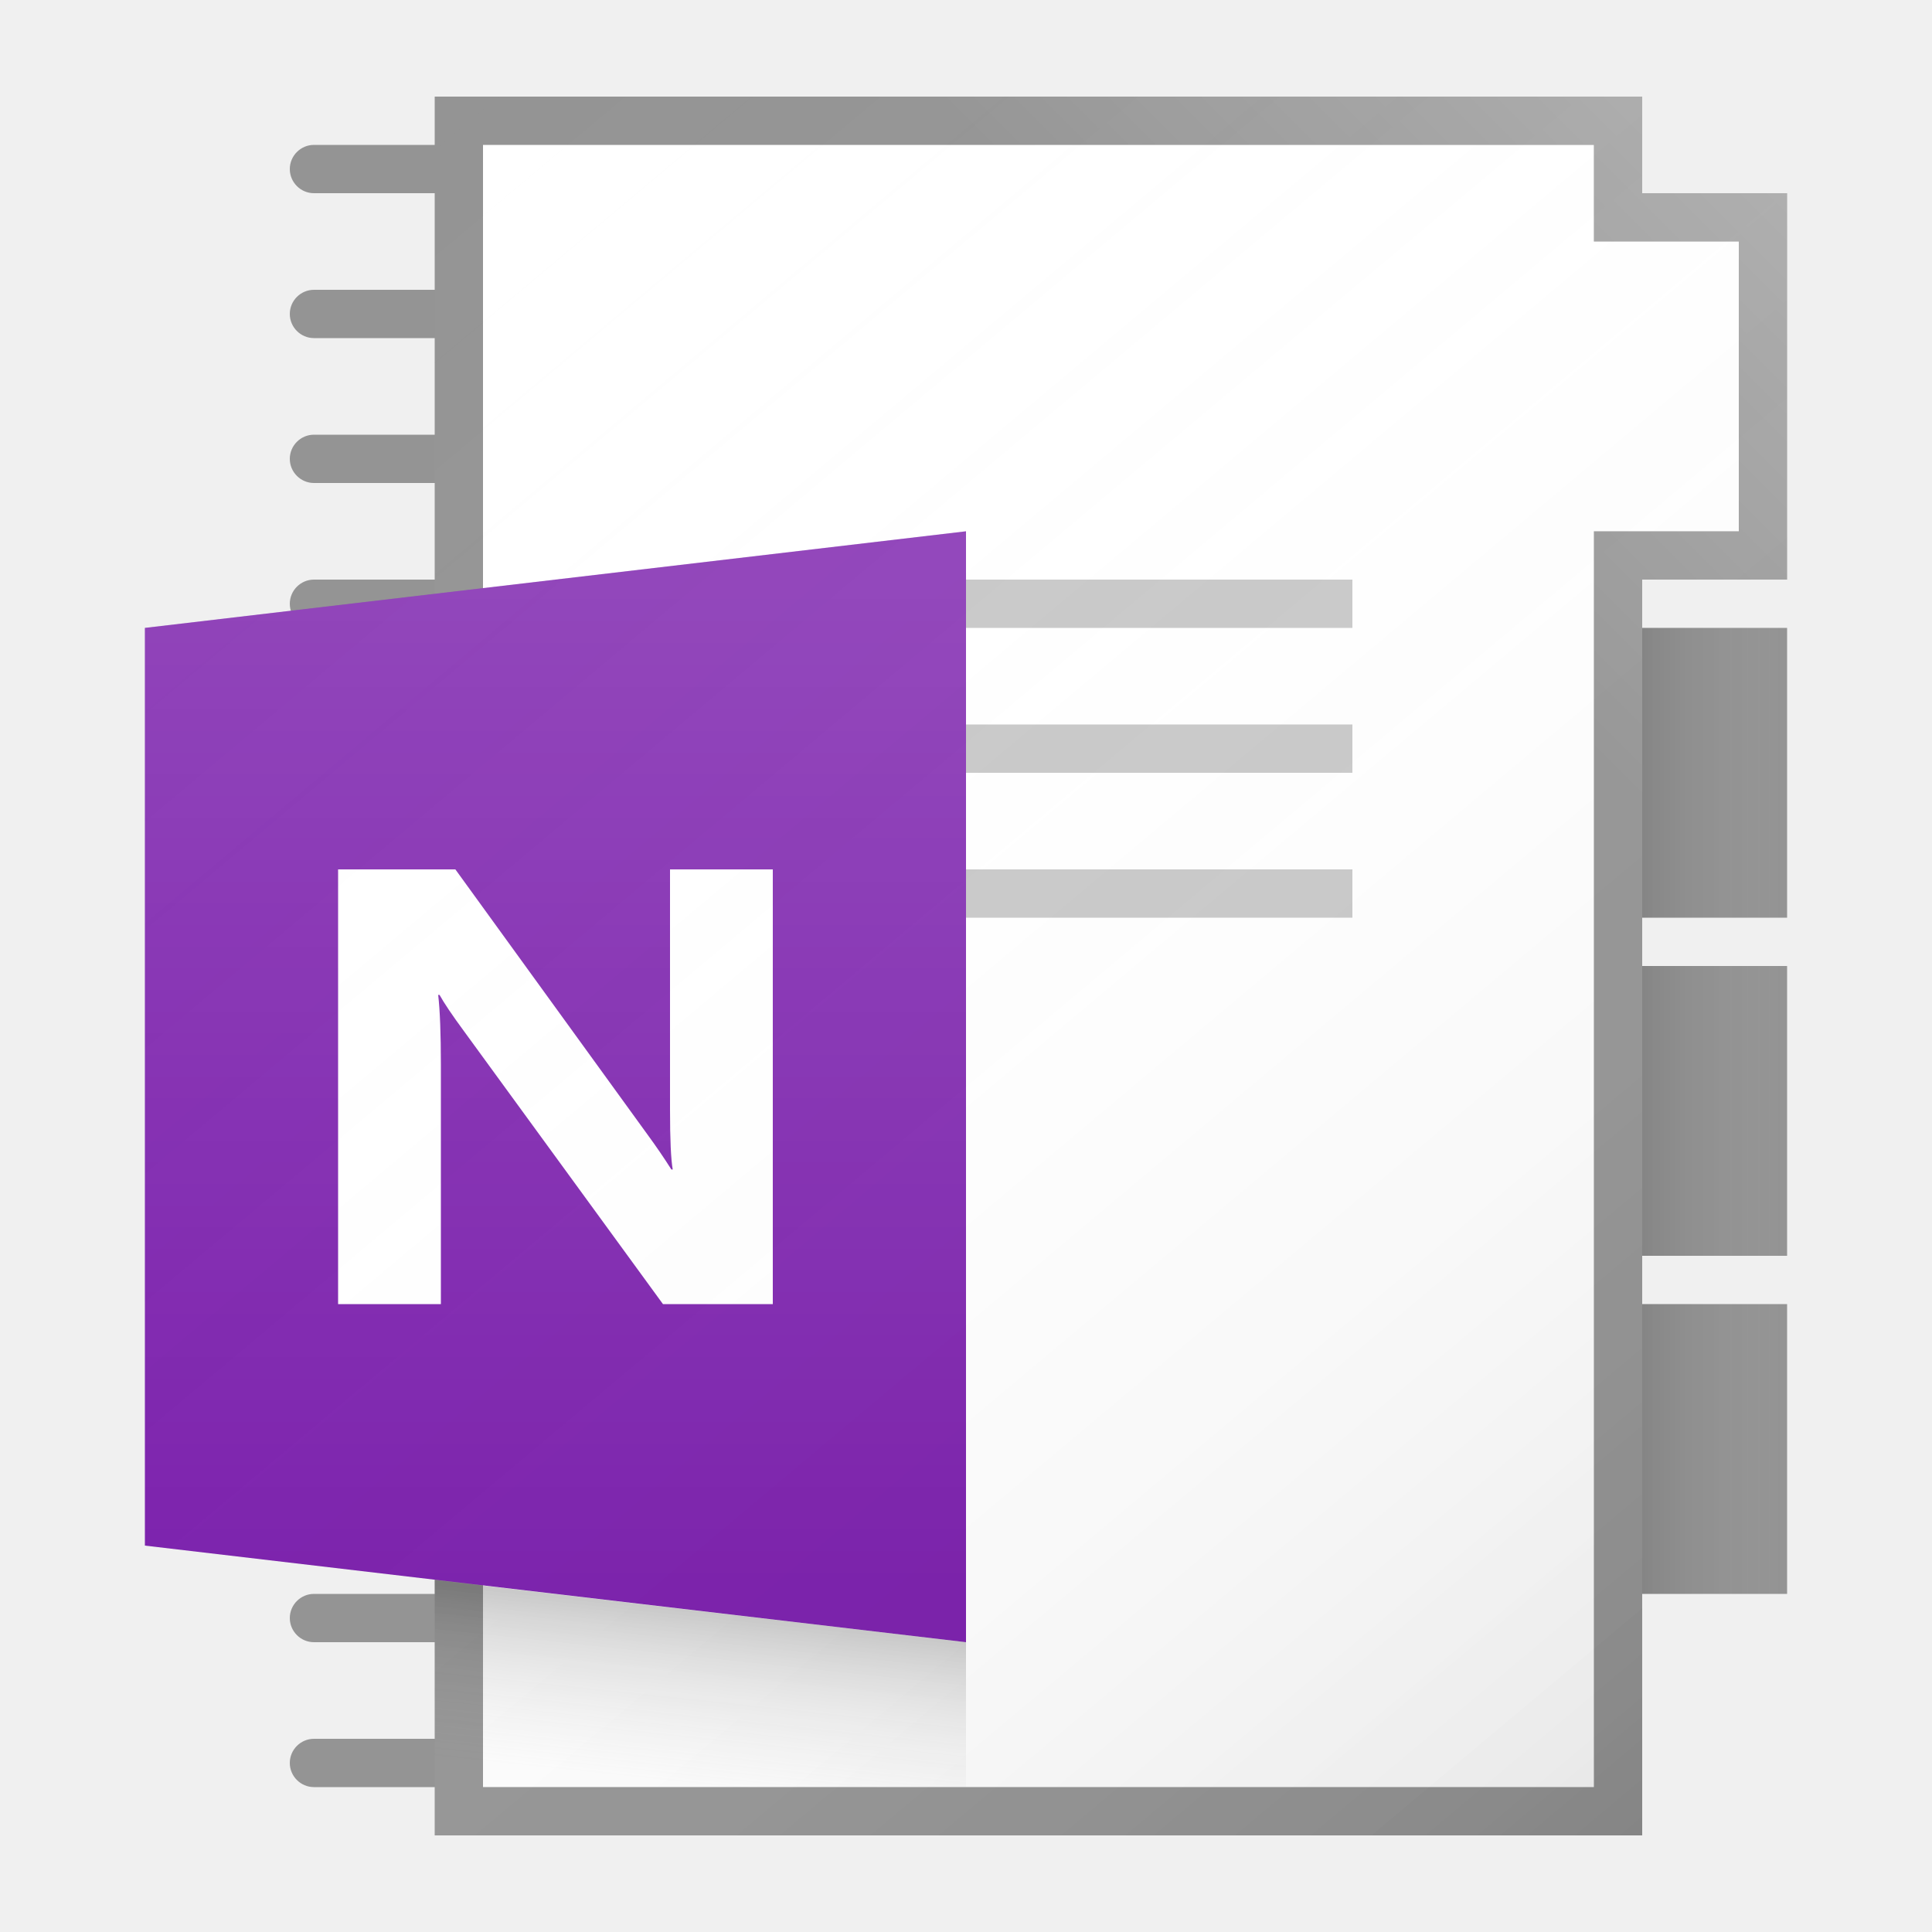
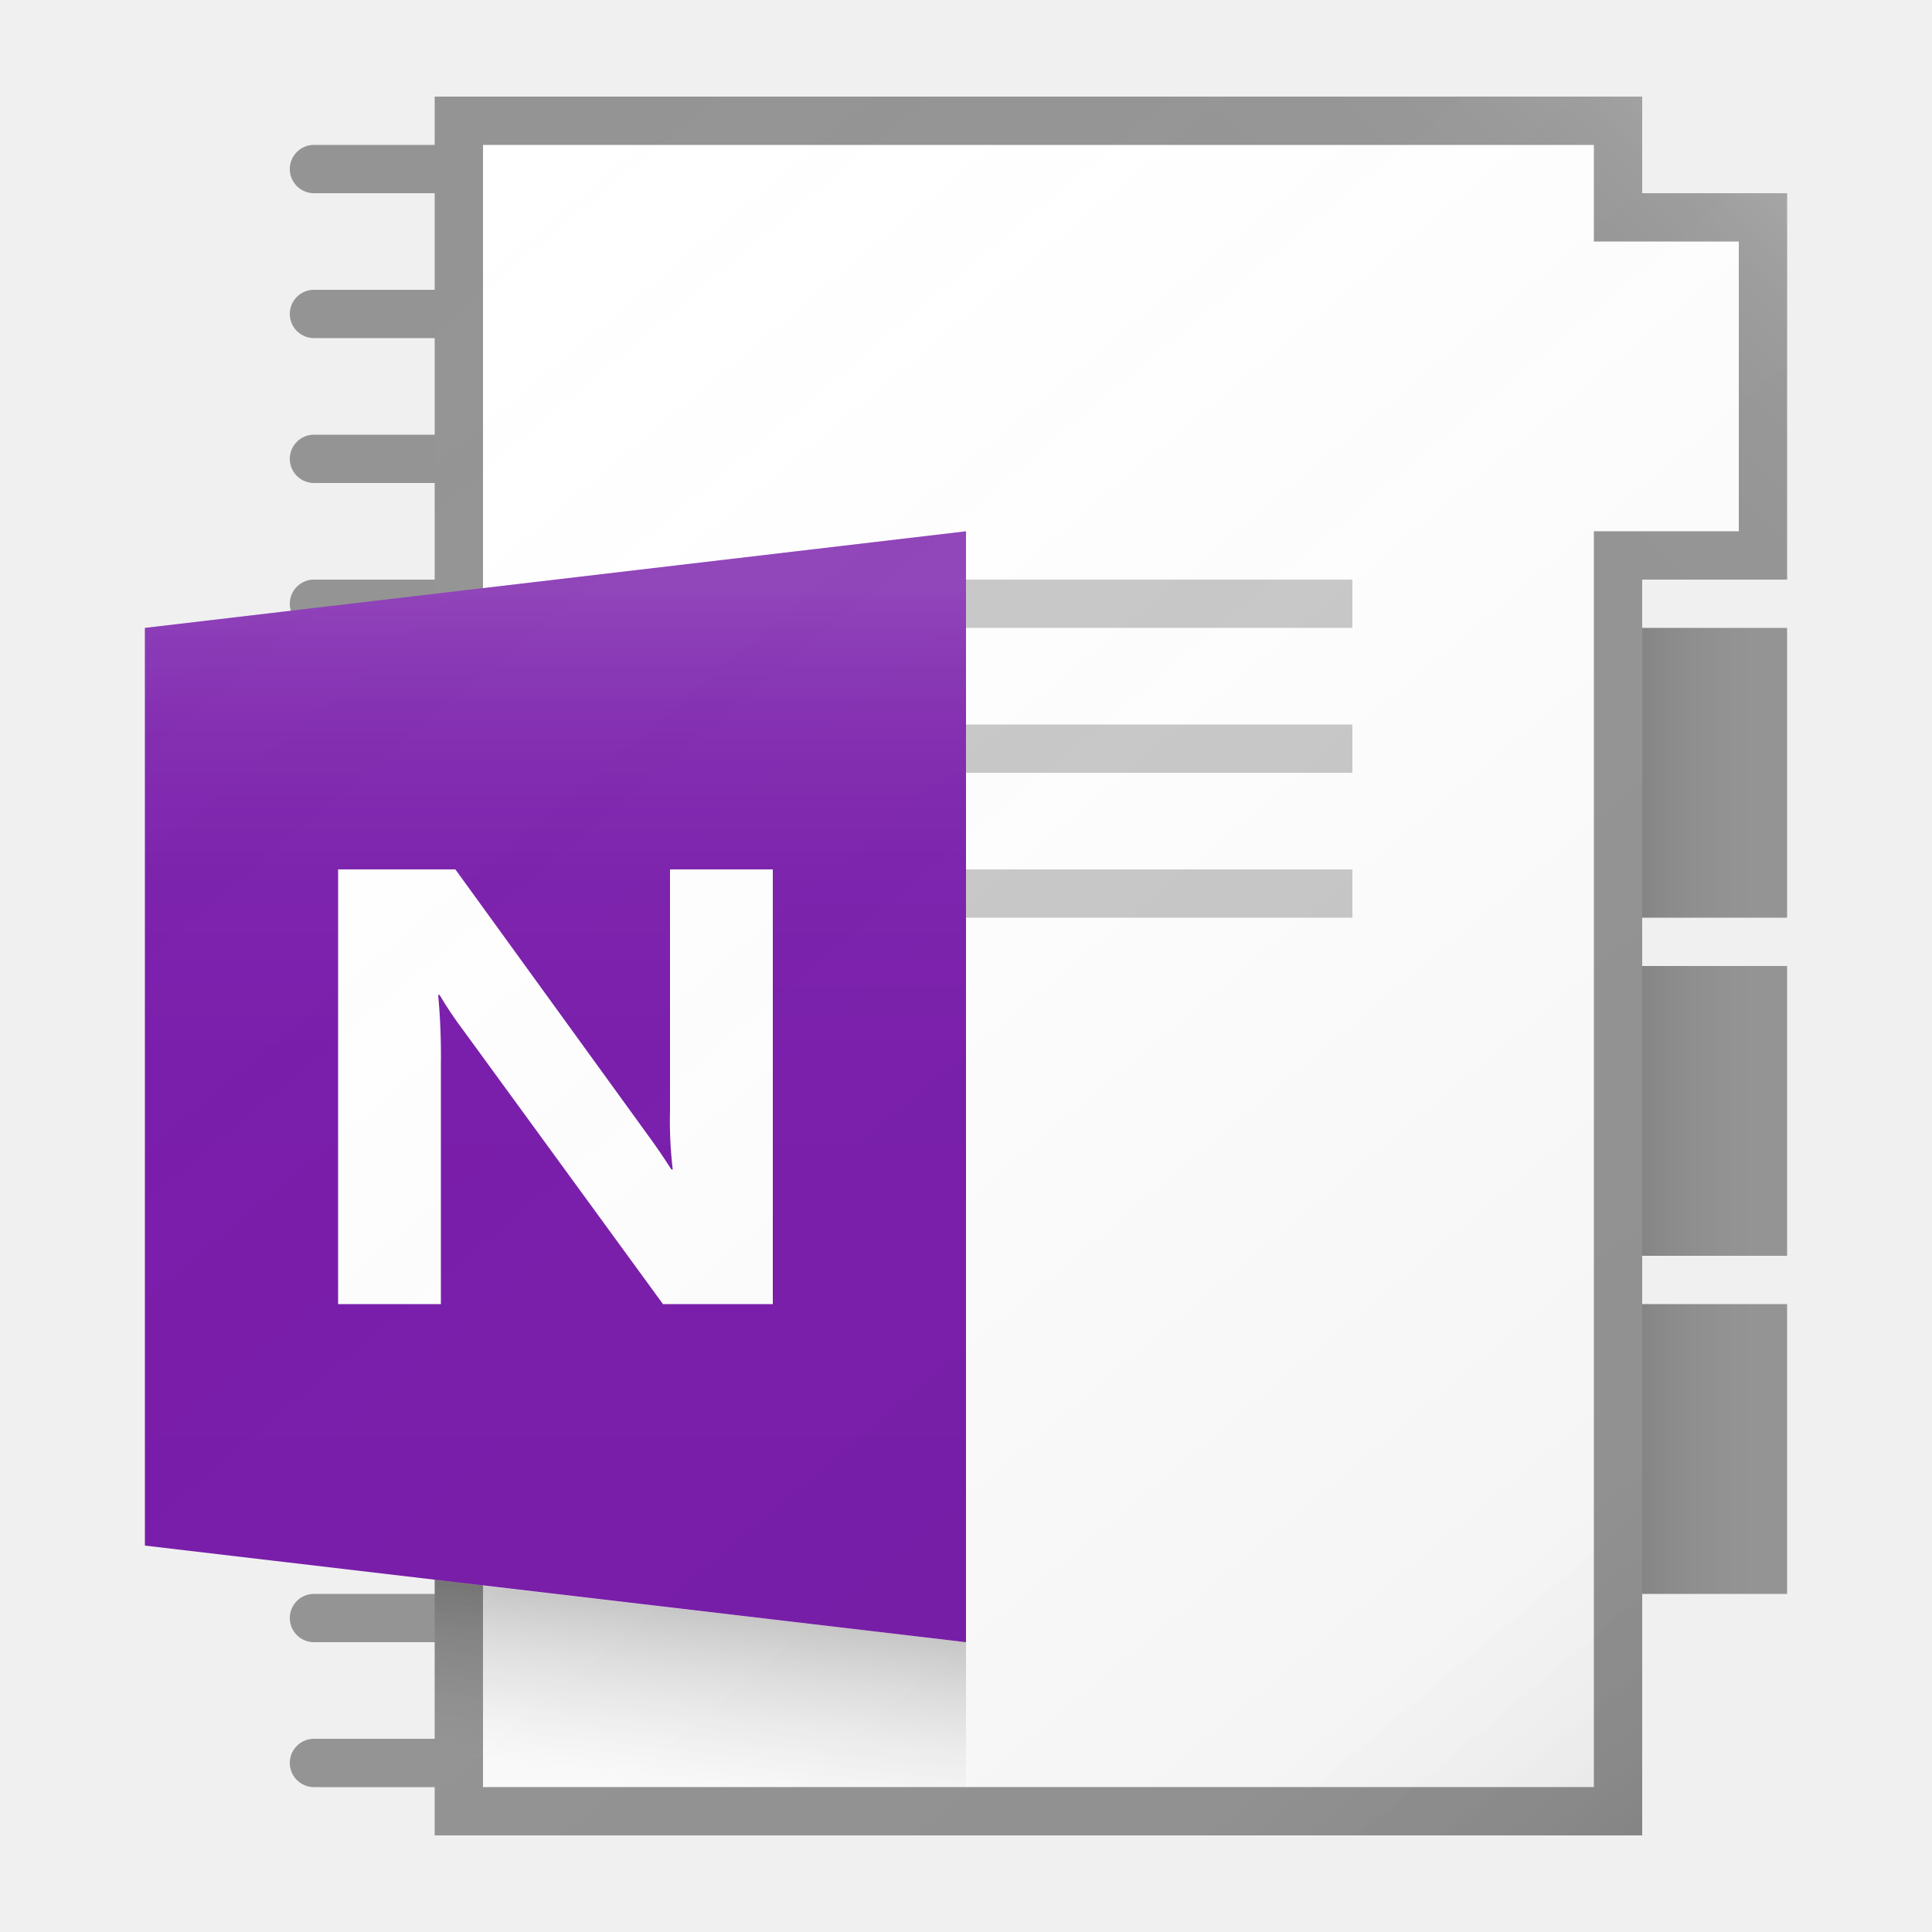
- <svg xmlns="http://www.w3.org/2000/svg" version="1.1" x="0px" y="0px" viewBox="0 0 40 40" enable-background="new 0 0 40 40" xml:space="preserve">
-   <g id="TEMPLATE" display="none">
-     <g display="inline">
-       <path fill="#D0D0D0" d="M40,0v40H0V0H40 M41-1h-1H0h-1v1v40v1h1h40h1v-1V0V-1L41-1z" />
-     </g>
-     <g display="inline" opacity="0.1">
-       <path fill="#FF3A6D" d="M38,2v36H2V2H38 M40,0H0v40h40V0L40,0z" />
-     </g>
-   </g>
-   <g id="ICONS">
-     <path fill="#949494" d="M9.5,13h-3C6.225,13,6,12.775,6,12.5v0C6,12.225,6.225,12,6.5,12h3c0.275,0,0.5,0.225,0.5,0.5v0   C10,12.775,9.775,13,9.5,13z" />
-     <path fill="#949494" d="M9.5,13h-2C7.225,13,7,12.775,7,12.5v0C7,12.225,7.225,12,7.5,12h2c0.275,0,0.5,0.225,0.5,0.5v0   C10,12.775,9.775,13,9.5,13z" />
-     <polygon fill="#FFFFFF" points="10,3 33,3 33,5 36,5 36,11 33,11 33,37 10,37  " />
-     <path fill="#949494" d="M33,3v1v1h1h2v6l-2,0h-1v1V37H10V3H33 M34,2H9v36h25V12L37,12V4h-3V2L34,2z" />
-     <rect x="20" y="15" fill="#C8C8C8" width="8" height="1" />
-     <rect x="20" y="18" fill="#C8C8C8" width="8" height="1" />
-     <rect x="20" y="12" fill="#C8C8C8" width="8" height="1" />
-     <polygon fill="#7719AA" points="3,13 20,11 20,34 3,32  " />
-     <g>
-       <path fill="#FFFFFF" d="M16,27h-2.274l-4.123-5.655C9.36,21.015,9.193,20.766,9.1,20.598H9.072    c0.037,0.318,0.056,0.803,0.056,1.456V27H7v-9h2.428l3.97,5.479c0.181,0.247,0.349,0.492,0.502,0.734h0.028    c-0.037-0.209-0.056-0.621-0.056-1.236V18H16V27z" />
-     </g>
-     <g>
-       <rect x="34" y="13" fill="#949494" width="3" height="6" />
-     </g>
-     <g>
-       <rect x="34" y="20" fill="#949494" width="3" height="6" />
-     </g>
-     <g>
-       <rect x="34" y="27" fill="#949494" width="3" height="6" />
-     </g>
-     <path fill="#949494" d="M9.5,10h-3C6.225,10,6,9.775,6,9.5v0C6,9.225,6.225,9,6.5,9h3C9.775,9,10,9.225,10,9.5v0   C10,9.775,9.775,10,9.5,10z" />
-     <path fill="#949494" d="M9.5,7h-3C6.225,7,6,6.775,6,6.5v0C6,6.225,6.225,6,6.5,6h3C9.775,6,10,6.225,10,6.5v0   C10,6.775,9.775,7,9.5,7z" />
-     <path fill="#949494" d="M9.5,4h-3C6.225,4,6,3.775,6,3.5v0C6,3.225,6.225,3,6.5,3h3C9.775,3,10,3.225,10,3.5v0   C10,3.775,9.775,4,9.5,4z" />
-     <path fill="#949494" d="M9.5,37h-3C6.225,37,6,36.775,6,36.5l0,0C6,36.225,6.225,36,6.5,36h3c0.275,0,0.5,0.225,0.5,0.5l0,0   C10,36.775,9.775,37,9.5,37z" />
-     <path fill="#949494" d="M9.5,34h-3C6.225,34,6,33.775,6,33.5l0,0C6,33.225,6.225,33,6.5,33h3c0.275,0,0.5,0.225,0.5,0.5l0,0   C10,33.775,9.775,34,9.5,34z" />
-     <linearGradient id="SVGID_1_" gradientUnits="userSpaceOnUse" x1="7.577" y1="3.194" x2="35.633" y2="36.63">
-       <stop offset="0" style="stop-color:#FFFFFF;stop-opacity:0" />
-       <stop offset="0.226" style="stop-color:#FCFCFC;stop-opacity:0.023" />
-       <stop offset="0.363" style="stop-color:#F4F4F4;stop-opacity:0.036" />
-       <stop offset="0.475" style="stop-color:#E6E6E6;stop-opacity:0.048" />
-       <stop offset="0.574" style="stop-color:#D1D1D1;stop-opacity:0.057" />
-       <stop offset="0.665" style="stop-color:#B7B7B7;stop-opacity:0.067" />
-       <stop offset="0.75" style="stop-color:#979797;stop-opacity:0.075" />
-       <stop offset="0.83" style="stop-color:#707070;stop-opacity:0.083" />
-       <stop offset="0.906" style="stop-color:#444444;stop-opacity:0.091" />
-       <stop offset="0.976" style="stop-color:#121212;stop-opacity:0.098" />
-       <stop offset="1" style="stop-color:#000000;stop-opacity:0.1" />
+ <svg xmlns="http://www.w3.org/2000/svg" xmlns:xlink="http://www.w3.org/1999/xlink" id="7385c38e-a859-45ea-ba39-299d597f43fc" data-name="ICONS" viewBox="0 0 40 40">
+   <defs>
+     <linearGradient id="9b3d2c51-ae9d-4409-8cb1-9a5e08db0343" x1="7.577" y1="3.194" x2="35.633" y2="36.63" gradientUnits="userSpaceOnUse">
+       <stop offset="0" stop-color="#fff" stop-opacity="0" />
+       <stop offset="0.862" stop-color="#5e5e5e" stop-opacity="0.063" />
+       <stop offset="1" stop-opacity="0.1" />
    </linearGradient>
-     <path fill="url(#SVGID_1_)" d="M34,2H9v10.294L3,13v19l6,0.706V38h25V12L37,12V4h-3V2z" />
-     <linearGradient id="SVGID_2_" gradientUnits="userSpaceOnUse" x1="14.278" y1="36.941" x2="14.657" y2="33.377">
-       <stop offset="0" style="stop-color:#828282;stop-opacity:0" />
-       <stop offset="0.17" style="stop-color:#7E7E7E;stop-opacity:0.034" />
-       <stop offset="0.346" style="stop-color:#717171;stop-opacity:0.069" />
-       <stop offset="0.525" style="stop-color:#5D5D5D;stop-opacity:0.105" />
-       <stop offset="0.706" style="stop-color:#404040;stop-opacity:0.141" />
-       <stop offset="0.886" style="stop-color:#1B1B1B;stop-opacity:0.178" />
-       <stop offset="0.997" style="stop-color:#000000;stop-opacity:0.2" />
+     <linearGradient id="cc5e4729-1236-4e22-bf91-470ca69854fc" x1="14.278" y1="36.941" x2="14.657" y2="33.377" gradientUnits="userSpaceOnUse">
+       <stop offset="0" stop-color="#828282" stop-opacity="0" />
+       <stop offset="0.997" stop-opacity="0.2" />
    </linearGradient>
-     <polygon fill="url(#SVGID_2_)" points="20,37 9,37 9,32.71 20,34  " />
-     <linearGradient id="SVGID_3_" gradientUnits="userSpaceOnUse" x1="11.5" y1="32.792" x2="11.5" y2="12.217">
-       <stop offset="0" style="stop-color:#FFFFFF;stop-opacity:0" />
-       <stop offset="0.859" style="stop-color:#FFFFFF;stop-opacity:0.155" />
-       <stop offset="1" style="stop-color:#FFFFFF;stop-opacity:0.18" />
+     <linearGradient id="129ba0b4-44b1-41fa-9bb6-c03b5eea43a1" x1="11.5" y1="32.792" x2="11.5" y2="12.217" gradientUnits="userSpaceOnUse">
+       <stop offset="0" stop-color="#fff" stop-opacity="0" />
+       <stop offset="0.526" stop-color="#fff" stop-opacity="0.007" />
+       <stop offset="0.715" stop-color="#fff" stop-opacity="0.034" />
+       <stop offset="0.85" stop-color="#fff" stop-opacity="0.08" />
+       <stop offset="0.959" stop-color="#fff" stop-opacity="0.146" />
+       <stop offset="1" stop-color="#fff" stop-opacity="0.18" />
    </linearGradient>
-     <polygon fill="url(#SVGID_3_)" points="20,34 3,32 3,13 20,11  " />
-     <linearGradient id="SVGID_4_" gradientUnits="userSpaceOnUse" x1="36.906" y1="16" x2="33.992" y2="16">
-       <stop offset="0" style="stop-color:#A6A6A6;stop-opacity:0" />
-       <stop offset="0.116" style="stop-color:#9D9D9D;stop-opacity:0.012" />
-       <stop offset="0.306" style="stop-color:#858585;stop-opacity:0.031" />
-       <stop offset="0.546" style="stop-color:#5D5D5D;stop-opacity:0.055" />
-       <stop offset="0.823" style="stop-color:#272727;stop-opacity:0.082" />
-       <stop offset="1" style="stop-color:#000000;stop-opacity:0.1" />
+     <linearGradient id="38514648-675e-47f9-8e10-b861be047951" x1="36.906" y1="16" x2="33.992" y2="16" gradientUnits="userSpaceOnUse">
+       <stop offset="0" stop-color="#a6a6a6" stop-opacity="0" />
+       <stop offset="1" stop-opacity="0.1" />
    </linearGradient>
-     <rect x="34" y="13" fill="url(#SVGID_4_)" width="3" height="6" />
-     <linearGradient id="SVGID_5_" gradientUnits="userSpaceOnUse" x1="36.906" y1="23" x2="33.992" y2="23">
-       <stop offset="0" style="stop-color:#A6A6A6;stop-opacity:0" />
-       <stop offset="0.116" style="stop-color:#9D9D9D;stop-opacity:0.012" />
-       <stop offset="0.306" style="stop-color:#858585;stop-opacity:0.031" />
-       <stop offset="0.546" style="stop-color:#5D5D5D;stop-opacity:0.055" />
-       <stop offset="0.823" style="stop-color:#272727;stop-opacity:0.082" />
-       <stop offset="1" style="stop-color:#000000;stop-opacity:0.1" />
+     <linearGradient id="0b6bac4d-4d64-40b8-ba01-35d1a66babe6" x1="36.906" y1="23" x2="33.992" y2="23" xlink:href="#38514648-675e-47f9-8e10-b861be047951" />
+     <linearGradient id="4830e0f6-a594-416d-ad31-a2ab7303fe61" x1="36.906" y1="30" x2="33.992" y2="30" xlink:href="#38514648-675e-47f9-8e10-b861be047951" />
+     <linearGradient id="5020b918-cae5-4cdf-be8e-43d7f82a791b" x1="29.344" y1="12.156" x2="38.172" y2="3.328" gradientUnits="userSpaceOnUse">
+       <stop offset="0" stop-color="#fff" stop-opacity="0" />
+       <stop offset="0.446" stop-color="#fff" stop-opacity="0.008" />
+       <stop offset="0.636" stop-color="#fff" stop-opacity="0.036" />
+       <stop offset="0.776" stop-color="#fff" stop-opacity="0.085" />
+       <stop offset="0.892" stop-color="#fff" stop-opacity="0.154" />
+       <stop offset="0.993" stop-color="#fff" stop-opacity="0.243" />
+       <stop offset="1" stop-color="#fff" stop-opacity="0.25" />
    </linearGradient>
-     <rect x="34" y="20" fill="url(#SVGID_5_)" width="3" height="6" />
-     <linearGradient id="SVGID_6_" gradientUnits="userSpaceOnUse" x1="36.906" y1="30" x2="33.992" y2="30">
-       <stop offset="0" style="stop-color:#A6A6A6;stop-opacity:0" />
-       <stop offset="0.116" style="stop-color:#9D9D9D;stop-opacity:0.012" />
-       <stop offset="0.306" style="stop-color:#858585;stop-opacity:0.031" />
-       <stop offset="0.546" style="stop-color:#5D5D5D;stop-opacity:0.055" />
-       <stop offset="0.823" style="stop-color:#272727;stop-opacity:0.082" />
-       <stop offset="1" style="stop-color:#000000;stop-opacity:0.1" />
-     </linearGradient>
-     <rect x="34" y="27" fill="url(#SVGID_6_)" width="3" height="6" />
-     <linearGradient id="SVGID_7_" gradientUnits="userSpaceOnUse" x1="29.344" y1="12.156" x2="38.172" y2="3.328">
-       <stop offset="0" style="stop-color:#FFFFFF;stop-opacity:0" />
-       <stop offset="0.854" style="stop-color:#FFFFFF;stop-opacity:0.213" />
-       <stop offset="1" style="stop-color:#FFFFFF;stop-opacity:0.25" />
-     </linearGradient>
-     <path fill="url(#SVGID_7_)" d="M33,3v1v1h1h2v6l-2,0h-1v1V37H10V3H33 M34,2H9v36h25V12L37,12V4h-3V2L34,2z" />
-   </g>
+   </defs>
+   <rect x="6" y="12" width="4" height="1" rx="0.5" ry="0.5" fill="#949494" />
+   <rect x="7" y="12" width="3" height="1" rx="0.5" ry="0.5" fill="#949494" />
+   <polygon points="10 3 33 3 33 5 36 5 36 11 33 11 33 37 10 37 10 3" fill="#fff" />
+   <path d="M33,3V5h3v6l-2,0H33V37H10V3H33m1-1H9V38H34V12L37,12V4H34V2Z" fill="#949494" />
+   <rect x="20" y="15" width="8" height="1" fill="#c8c8c8" />
+   <rect x="20" y="18" width="8" height="1" fill="#c8c8c8" />
+   <rect x="20" y="12" width="8" height="1" fill="#c8c8c8" />
+   <polygon points="3 13 20 11 20 34 3 32 3 13" fill="#7719aa" />
+   <path d="M16,27H13.726L9.602,21.345A7.992,7.992,0,0,1,9.1,20.598H9.072a13.77,13.77,0,0,1,.056,1.456V27H7V18H9.428l3.97,5.479q.272.371.502.734h.028a8.638,8.638,0,0,1-.056-1.236V18H16Z" fill="#fff" />
+   <rect x="34" y="13" width="3" height="6" fill="#949494" />
+   <rect x="34" y="20" width="3" height="6" fill="#949494" />
+   <rect x="34" y="27" width="3" height="6" fill="#949494" />
+   <rect x="6" y="9" width="4" height="1" rx="0.5" ry="0.5" fill="#949494" />
+   <rect x="6" y="6" width="4" height="1" rx="0.5" ry="0.5" fill="#949494" />
+   <rect x="6" y="3" width="4" height="1" rx="0.5" ry="0.5" fill="#949494" />
+   <rect x="6" y="36" width="4" height="1" rx="0.5" ry="0.5" fill="#949494" />
+   <rect x="6" y="33" width="4" height="1" rx="0.5" ry="0.5" fill="#949494" />
+   <path d="M34,2H9V12.294L3,13V32l6,.706V38H34V12L37,12V4H34Z" fill="url(#9b3d2c51-ae9d-4409-8cb1-9a5e08db0343)" />
+   <polygon points="20 37 9 37 9 32.71 20 34 20 37" fill="url(#cc5e4729-1236-4e22-bf91-470ca69854fc)" />
+   <polygon points="20 34 3 32 3 13 20 11 20 34" fill="url(#129ba0b4-44b1-41fa-9bb6-c03b5eea43a1)" />
+   <rect x="34" y="13" width="3" height="6" fill="url(#38514648-675e-47f9-8e10-b861be047951)" />
+   <rect x="34" y="20" width="3" height="6" fill="url(#0b6bac4d-4d64-40b8-ba01-35d1a66babe6)" />
+   <rect x="34" y="27" width="3" height="6" fill="url(#4830e0f6-a594-416d-ad31-a2ab7303fe61)" />
+   <path d="M33,3V5h3v6l-2,0H33V37H10V3H33m1-1H9V38H34V12L37,12V4H34V2Z" fill="url(#5020b918-cae5-4cdf-be8e-43d7f82a791b)" />
</svg>
